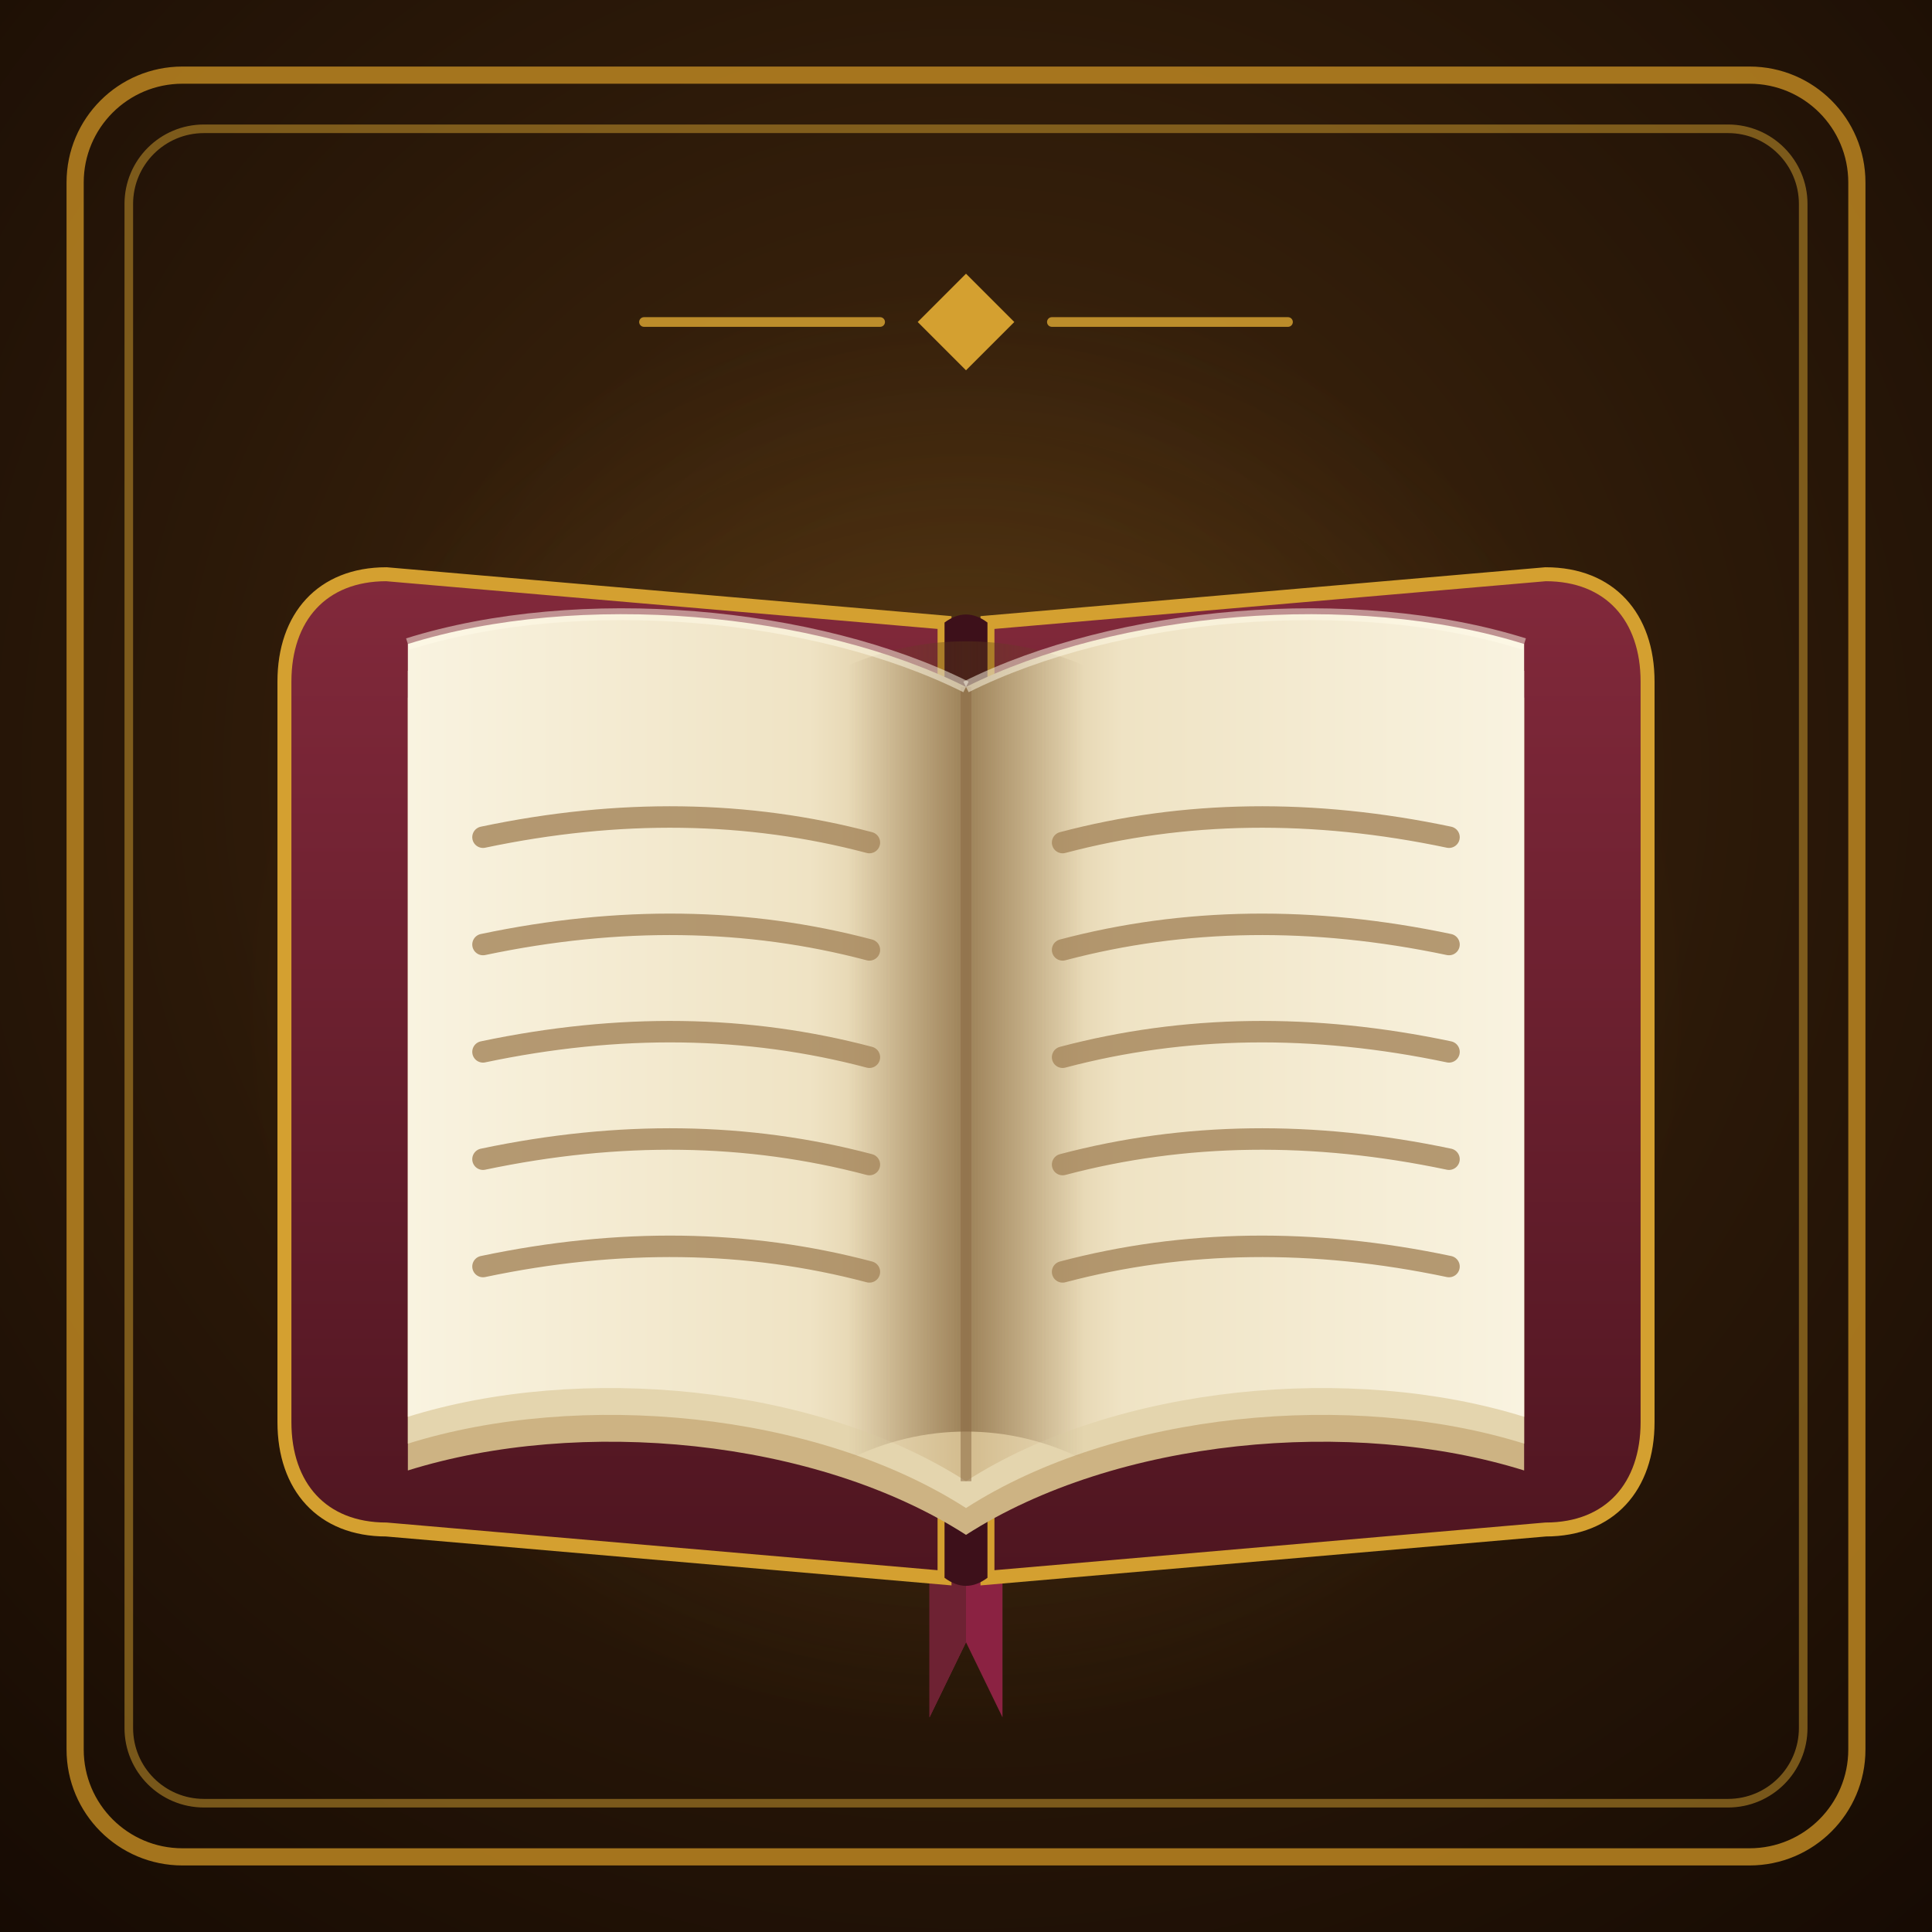
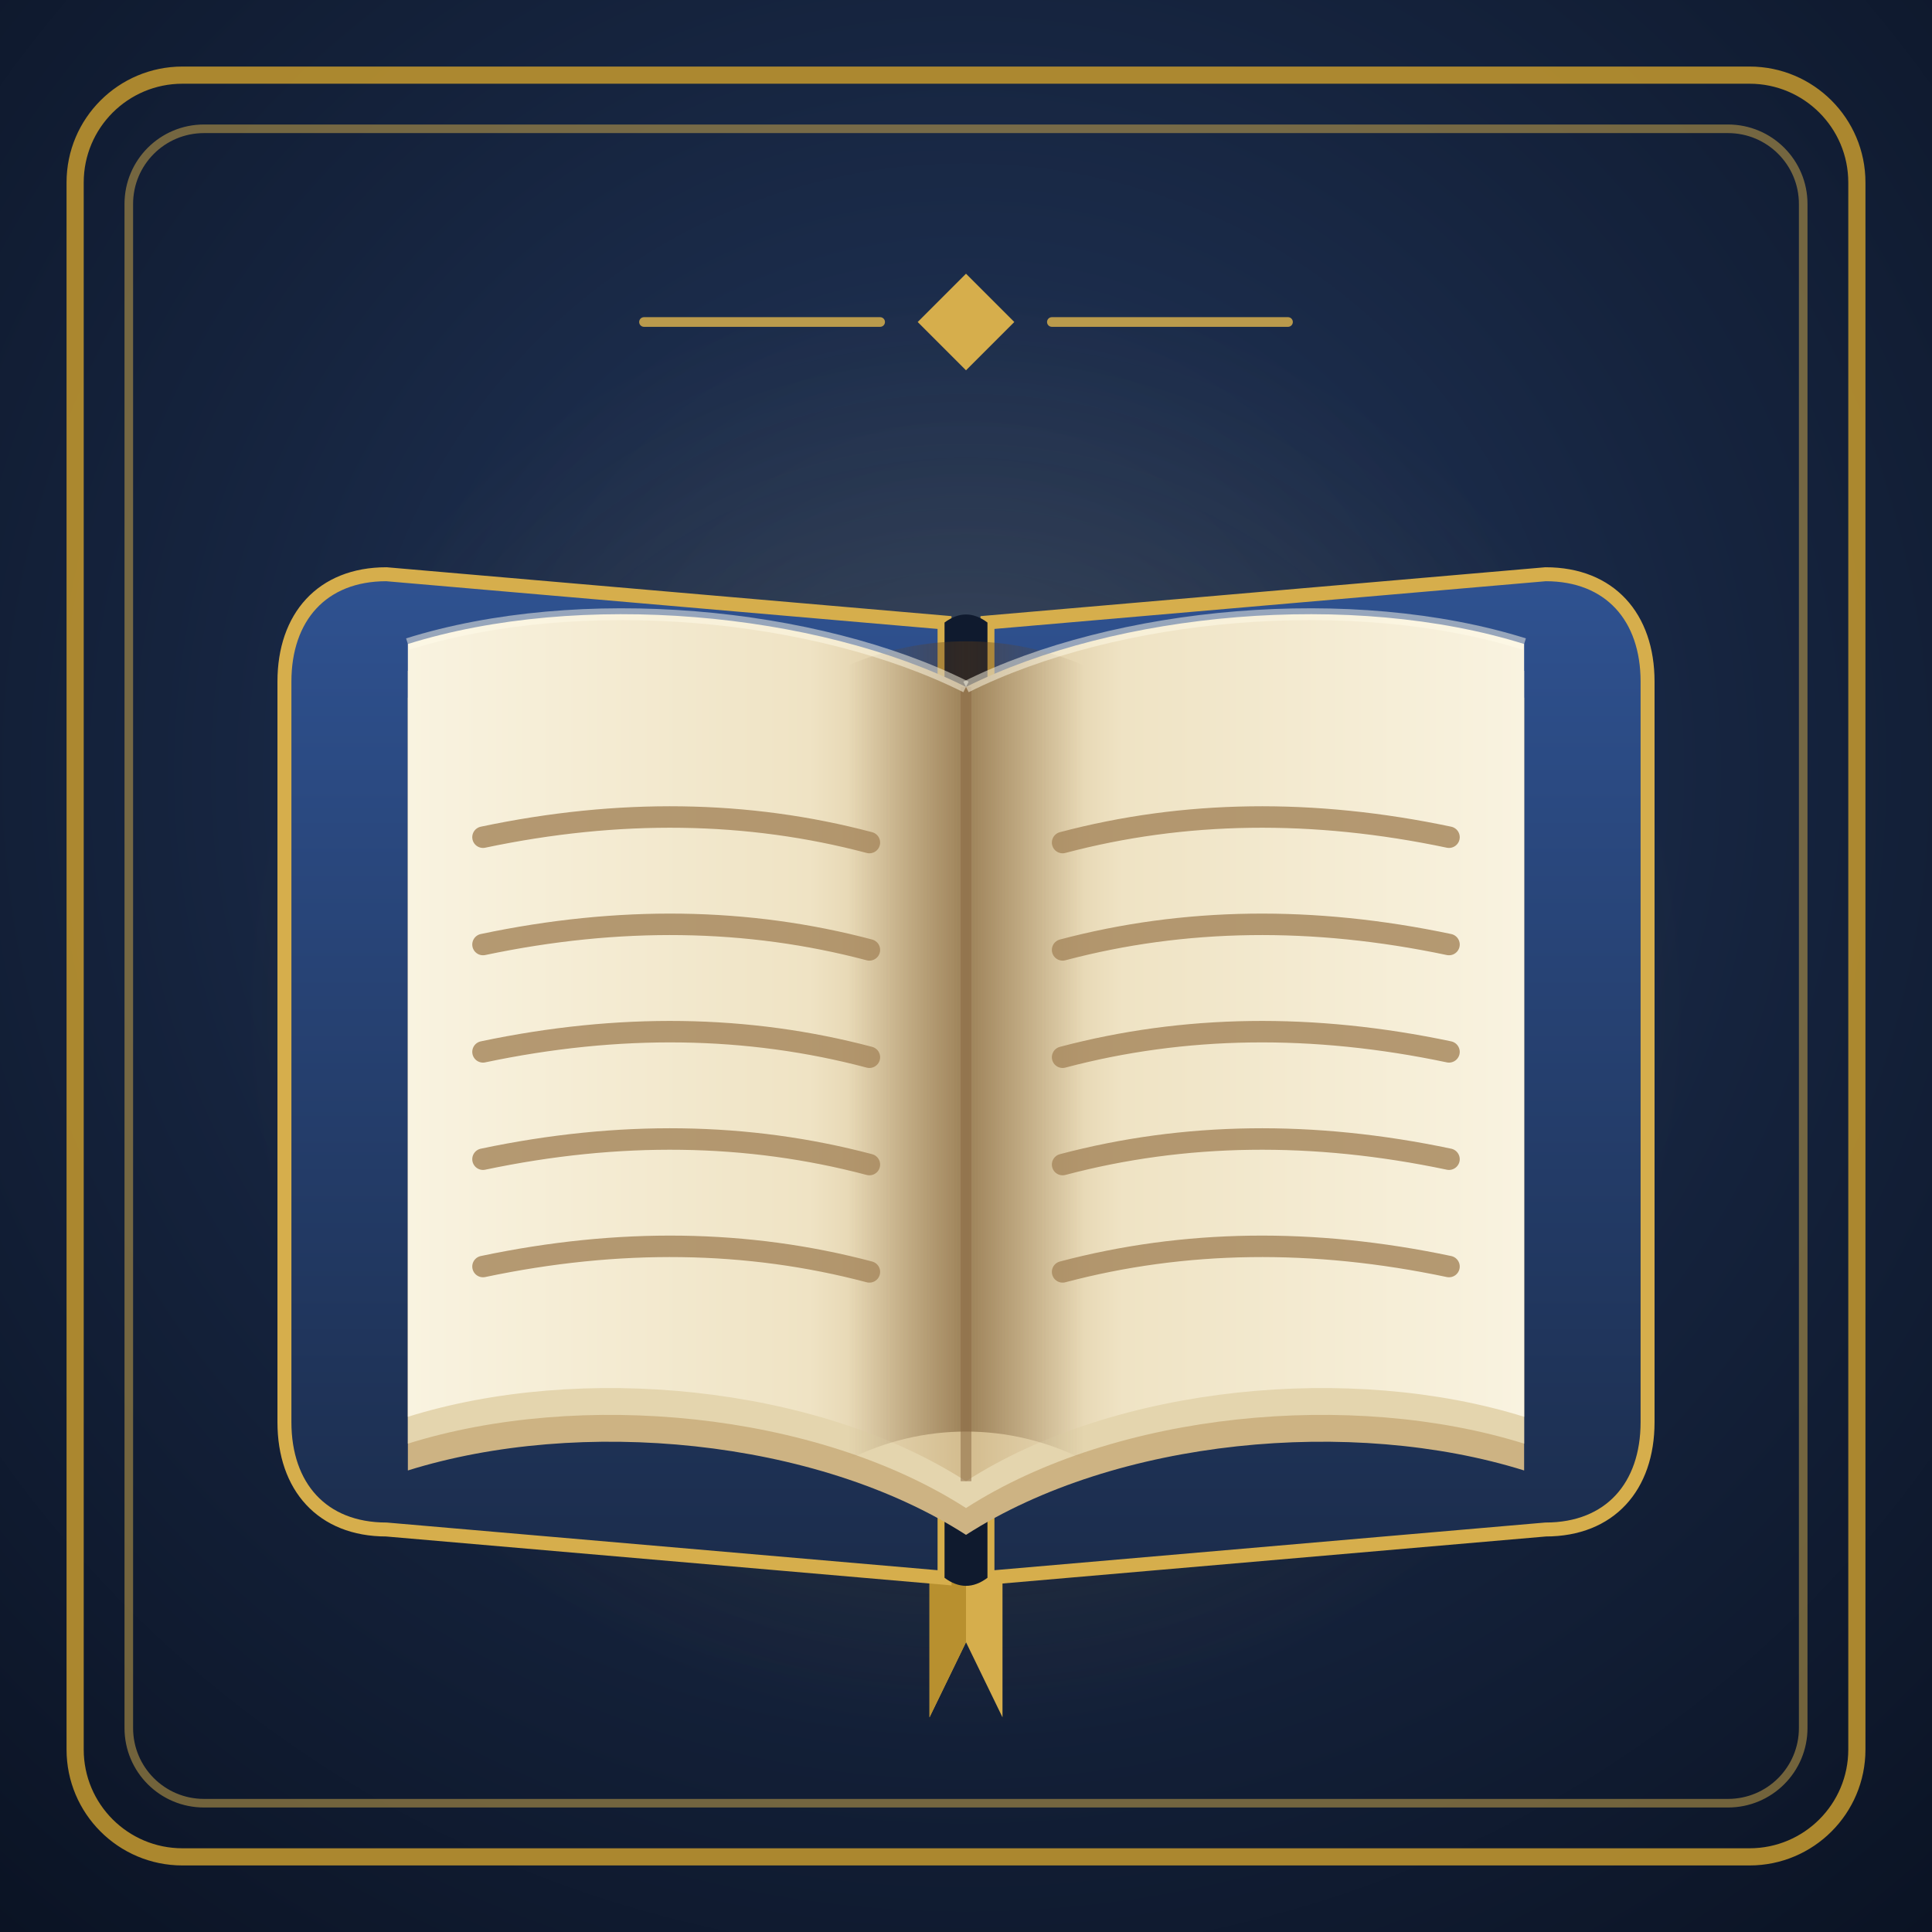
<svg xmlns="http://www.w3.org/2000/svg" viewBox="0 0 180 180">
  <defs>
    <radialGradient id="bg" cx="50%" cy="40%" r="80%">
-       <stop offset="0%" stop-color="#452a0f" />
-       <stop offset="52%" stop-color="#2a1808" />
-       <stop offset="100%" stop-color="#150a03" />
+       <stop offset="0%" stop-color="#24395f" />
+       <stop offset="52%" stop-color="#15233d" />
+       <stop offset="100%" stop-color="#0a1222" />
    </radialGradient>
    <radialGradient id="glow" cx="50%" cy="50%" r="50%">
-       <stop offset="0%" stop-color="#e8b84a" stop-opacity=".30" />
-       <stop offset="55%" stop-color="#c8912e" stop-opacity=".10" />
-       <stop offset="100%" stop-color="#c8912e" stop-opacity="0" />
+       <stop offset="0%" stop-color="#e2c06a" stop-opacity=".30" />
+       <stop offset="55%" stop-color="#c49a3a" stop-opacity=".10" />
+       <stop offset="100%" stop-color="#c49a3a" stop-opacity="0" />
    </radialGradient>
    <linearGradient id="pageL" x1="0" y1="0" x2="1" y2="0">
      <stop offset="0%" stop-color="#f9f3e0" />
      <stop offset="72%" stop-color="#efe3c4" />
      <stop offset="100%" stop-color="#d3bc8e" />
    </linearGradient>
    <linearGradient id="pageR" x1="1" y1="0" x2="0" y2="0">
      <stop offset="0%" stop-color="#f9f3e0" />
      <stop offset="72%" stop-color="#efe3c4" />
      <stop offset="100%" stop-color="#d3bc8e" />
    </linearGradient>
    <linearGradient id="leather" x1="0" y1="0" x2="0" y2="1">
-       <stop offset="0%" stop-color="#82293b" />
-       <stop offset="100%" stop-color="#4e1520" />
+       <stop offset="0%" stop-color="#2f5291" />
+       <stop offset="100%" stop-color="#1b2c4b" />
    </linearGradient>
    <linearGradient id="gutter" x1="0" y1="0" x2="1" y2="0">
      <stop offset="0%" stop-color="#6b4a24" stop-opacity="0" />
      <stop offset="50%" stop-color="#5a3a18" stop-opacity=".45" />
      <stop offset="100%" stop-color="#6b4a24" stop-opacity="0" />
    </linearGradient>
  </defs>
  <rect width="180" height="180" fill="url(#bg)" />
-   <rect x="7" y="7" width="166" height="166" rx="10" fill="none" stroke="#b07d20" stroke-width="1.6" opacity=".92" />
-   <rect x="12" y="12" width="156" height="156" rx="7" fill="none" stroke="#d4a030" stroke-width=".8" opacity=".5" />
+   <rect x="7" y="7" width="166" height="166" rx="10" fill="none" stroke="#b8902f" stroke-width="1.6" opacity=".92" />
+   <rect x="12" y="12" width="156" height="156" rx="7" fill="none" stroke="#d6ae4c" stroke-width=".8" opacity=".5" />
  <circle cx="90" cy="94" r="68" fill="url(#glow)" />
-   <g stroke="#d4a030" stroke-width=".9" opacity=".85">
+   <g stroke="#d6ae4c" stroke-width=".9" opacity=".85">
    <path d="M60,30 H82" stroke-linecap="round" />
    <path d="M98,30 H120" stroke-linecap="round" />
  </g>
-   <path d="M90,25.5 L94.5,30 L90,34.5 L85.5,30 Z" fill="#d4a030" />
+   <path d="M90,25.5 L94.5,30 L90,34.5 L85.5,30 Z" fill="#d6ae4c" />
  <g transform="translate(90,100)">
-     <path d="M-3.4,36 L-3.4,60 L0,53 L3.4,60 L3.4,36 Z" fill="#8b2242" />
-     <path d="M-3.4,36 L-3.4,60 L0,53 L0,36 Z" fill="#6e2233" />
-     <path d="M-2,-42 L-54,-46.5 C-60,-46.5 -63.5,-42.5 -63.5,-36.5 L-63.5,32.5 C-63.5,38.5 -60,42.5 -54,42.5 L-2,47 Z" fill="url(#leather)" stroke="#d4a030" stroke-width="1.3" />
-     <path d="M2,-42 L54,-46.5 C60,-46.5 63.5,-42.5 63.5,-36.5 L63.5,32.5 C63.5,38.5 60,42.5 54,42.5 L2,47 Z" fill="url(#leather)" stroke="#d4a030" stroke-width="1.3" />
-     <path d="M-2,-42 Q0,-43.5 2,-42 L2,47 Q0,48.5 -2,47 Z" fill="#3d101a" />
+     <path d="M-3.4,36 L-3.4,60 L0,53 L3.4,60 L3.4,36 Z" fill="#d6ae4c" />
+     <path d="M-3.4,36 L-3.4,60 L0,53 L0,36 Z" fill="#b8902f" />
+     <path d="M-2,-42 L-54,-46.5 C-60,-46.5 -63.5,-42.5 -63.5,-36.5 L-63.5,32.5 C-63.5,38.5 -60,42.5 -54,42.5 L-2,47 Z" fill="url(#leather)" stroke="#d6ae4c" stroke-width="1.3" />
+     <path d="M2,-42 L54,-46.5 C60,-46.5 63.5,-42.5 63.5,-36.5 L63.5,32.5 C63.5,38.5 60,42.5 54,42.5 L2,47 Z" fill="url(#leather)" stroke="#d6ae4c" stroke-width="1.3" />
+     <path d="M-2,-42 Q0,-43.5 2,-42 L2,47 Q0,48.5 -2,47 Z" fill="#0f1a2e" />
    <path d="M0,-31 C-14,-38 -36,-40 -52,-35 L-52,37 C-36,32 -14,34 0,43 Z" fill="#cdb383" />
    <path d="M0,-31 C14,-38 36,-40 52,-35 L52,37 C36,32 14,34 0,43 Z" fill="#cdb383" />
    <path d="M0,-33.5 C-14,-40.5 -36,-42.5 -52,-37.5 L-52,34.5 C-36,29.5 -14,31.5 0,40.5 Z" fill="#e4d5ae" />
    <path d="M0,-33.5 C14,-40.5 36,-42.5 52,-37.5 L52,34.5 C36,29.5 14,31.5 0,40.5 Z" fill="#e4d5ae" />
    <path d="M0,-36 C-14,-43 -36,-45 -52,-40 L-52,32 C-36,27 -14,29 0,38 Z" fill="url(#pageL)" />
    <path d="M0,-36 C14,-43 36,-45 52,-40 L52,32 C36,27 14,29 0,38 Z" fill="url(#pageR)" />
    <path d="M-11,-38 C-4,-41 4,-41 11,-38 L11,36 C4,32.5 -4,32.5 -11,36 Z" fill="url(#gutter)" />
    <path d="M0,-36 L0,38" stroke="#8a6a44" stroke-width="1" opacity=".55" />
    <path d="M0,-36 C-14,-43 -36,-45 -52,-40" fill="none" stroke="#fffbe9" stroke-width="1.1" opacity=".5" />
    <path d="M0,-36 C14,-43 36,-45 52,-40" fill="none" stroke="#fffbe9" stroke-width="1.1" opacity=".5" />
    <g stroke="#a8895f" stroke-width="2" stroke-linecap="round" fill="none" opacity=".85">
      <path d="M-45,-22 Q-26,-26 -9,-21.5" />
      <path d="M-45,-12 Q-26,-16 -9,-11.5" />
      <path d="M-45,-2 Q-26,-6 -9,-1.5" />
      <path d="M-45,8 Q-26,4 -9,8.5" />
      <path d="M-45,18 Q-26,14 -9,18.5" />
      <path d="M45,-22 Q26,-26 9,-21.5" />
      <path d="M45,-12 Q26,-16 9,-11.5" />
      <path d="M45,-2 Q26,-6 9,-1.5" />
      <path d="M45,8 Q26,4 9,8.5" />
      <path d="M45,18 Q26,14 9,18.5" />
    </g>
  </g>
</svg>
